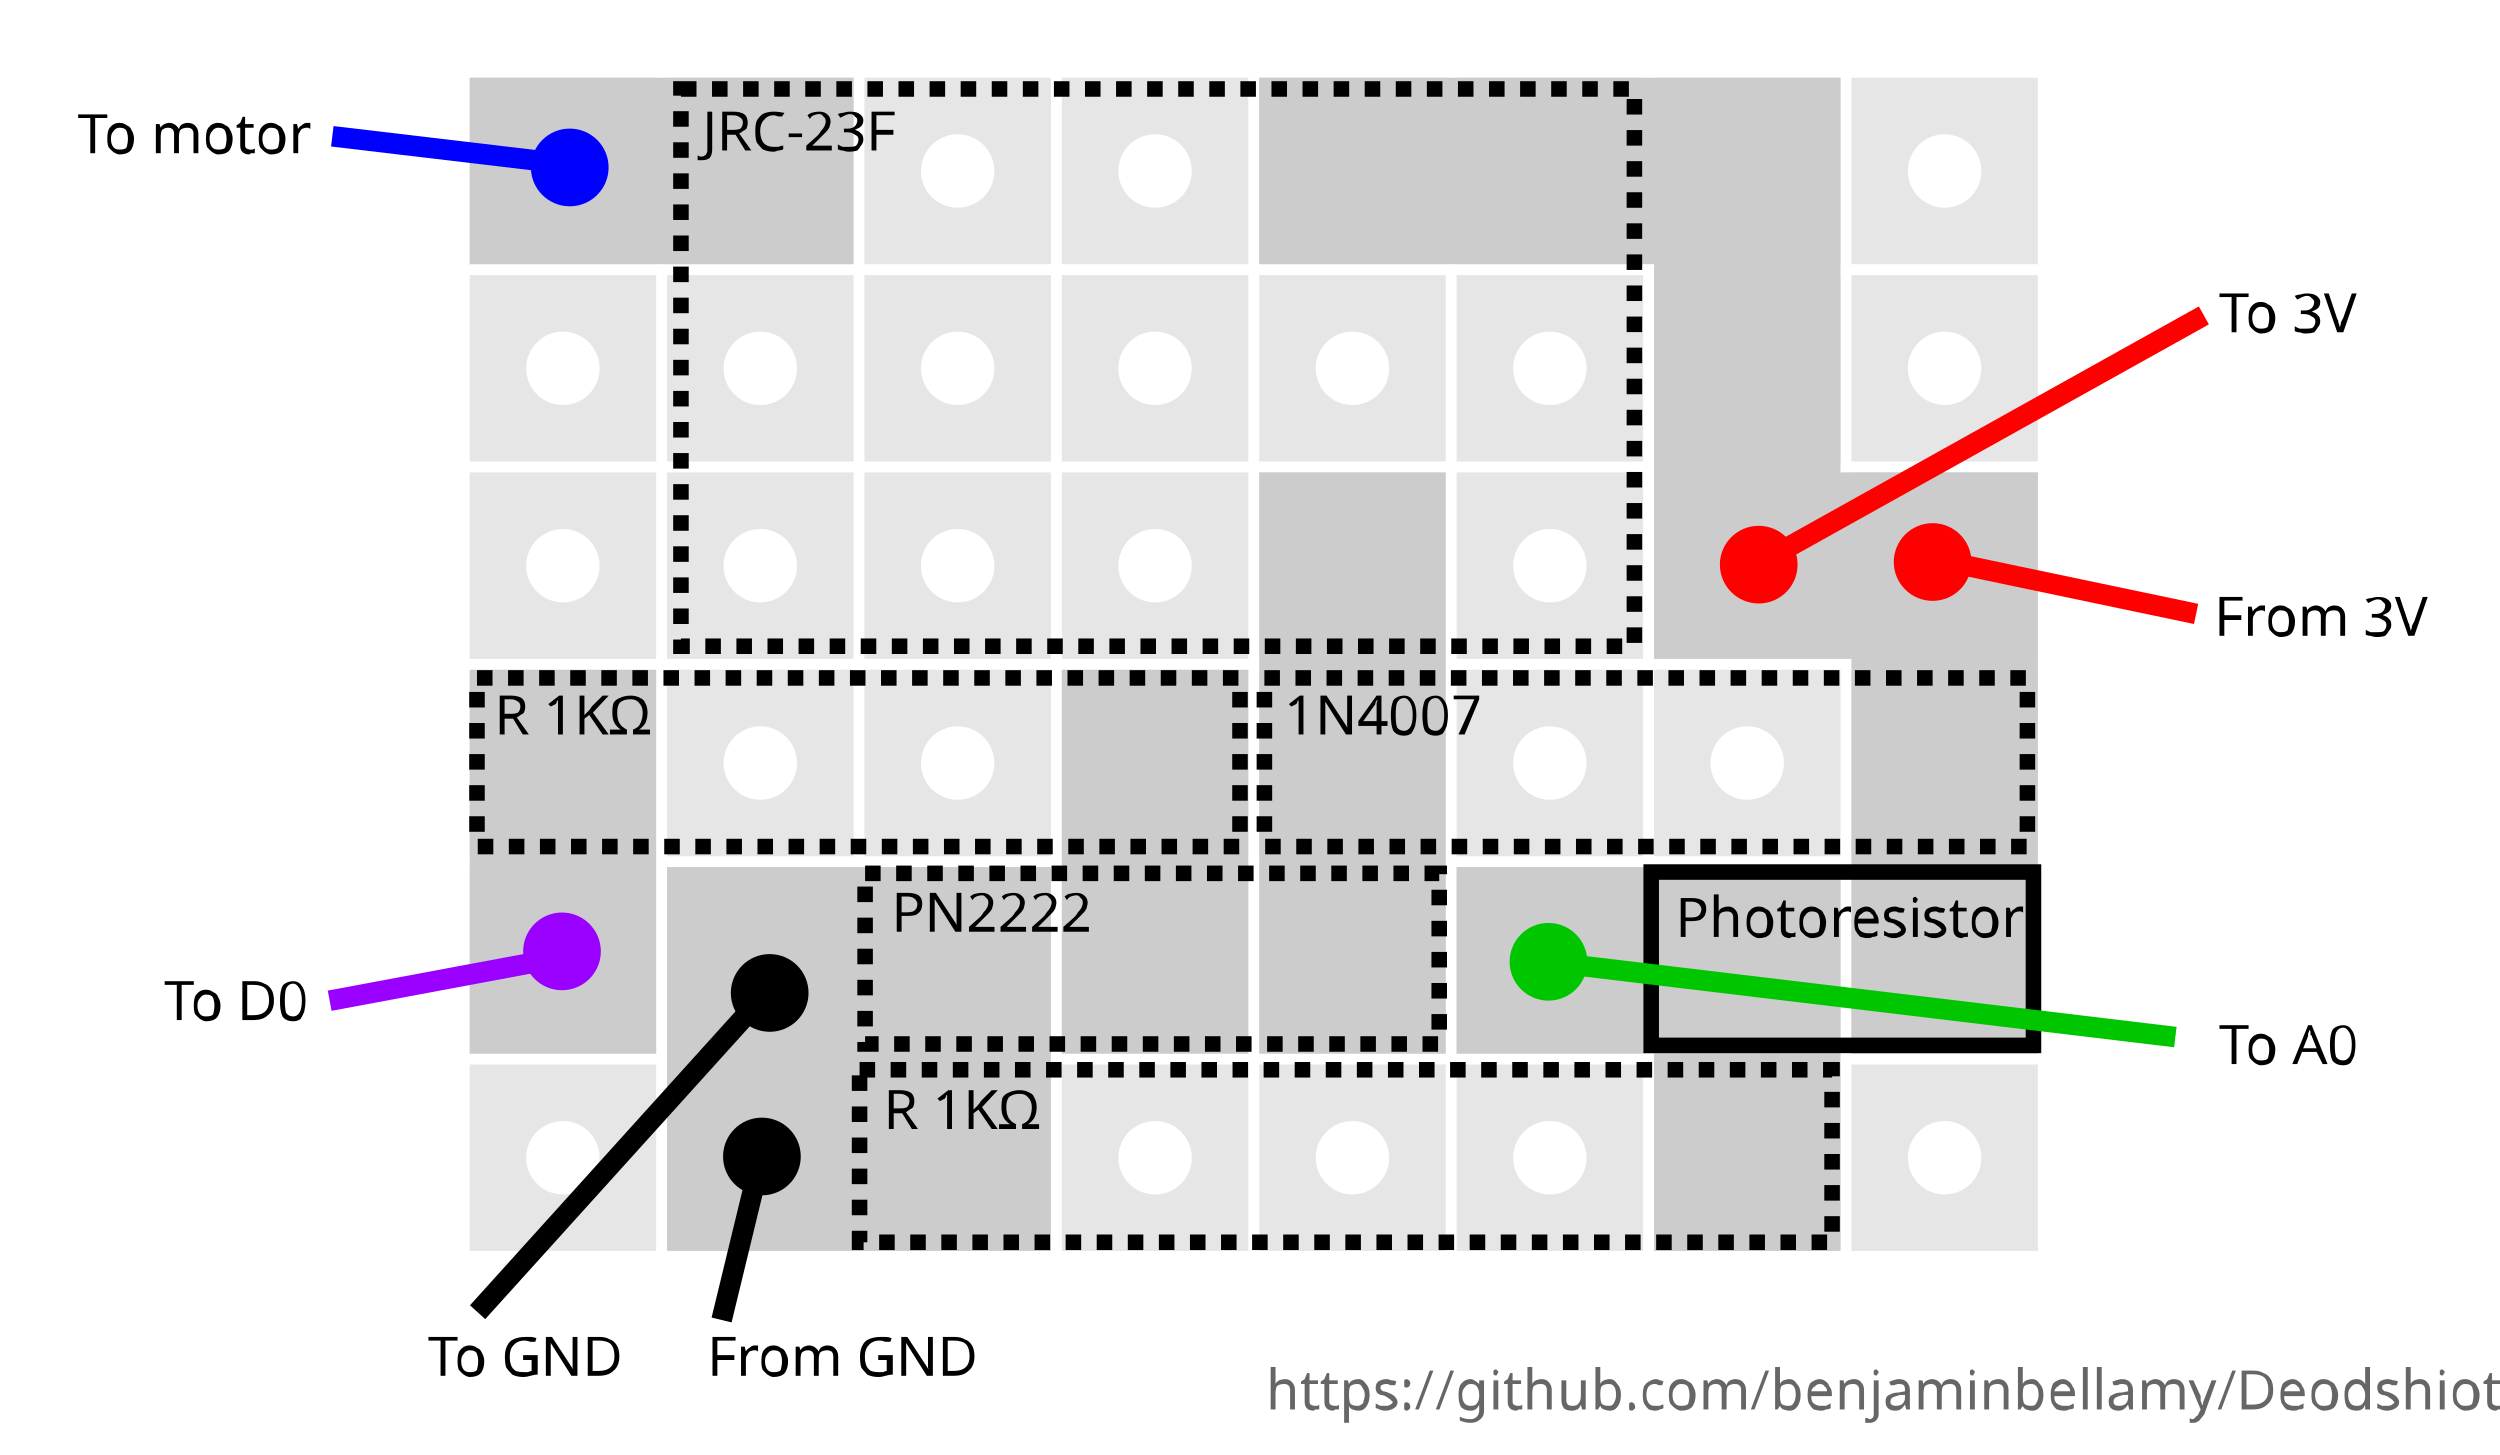
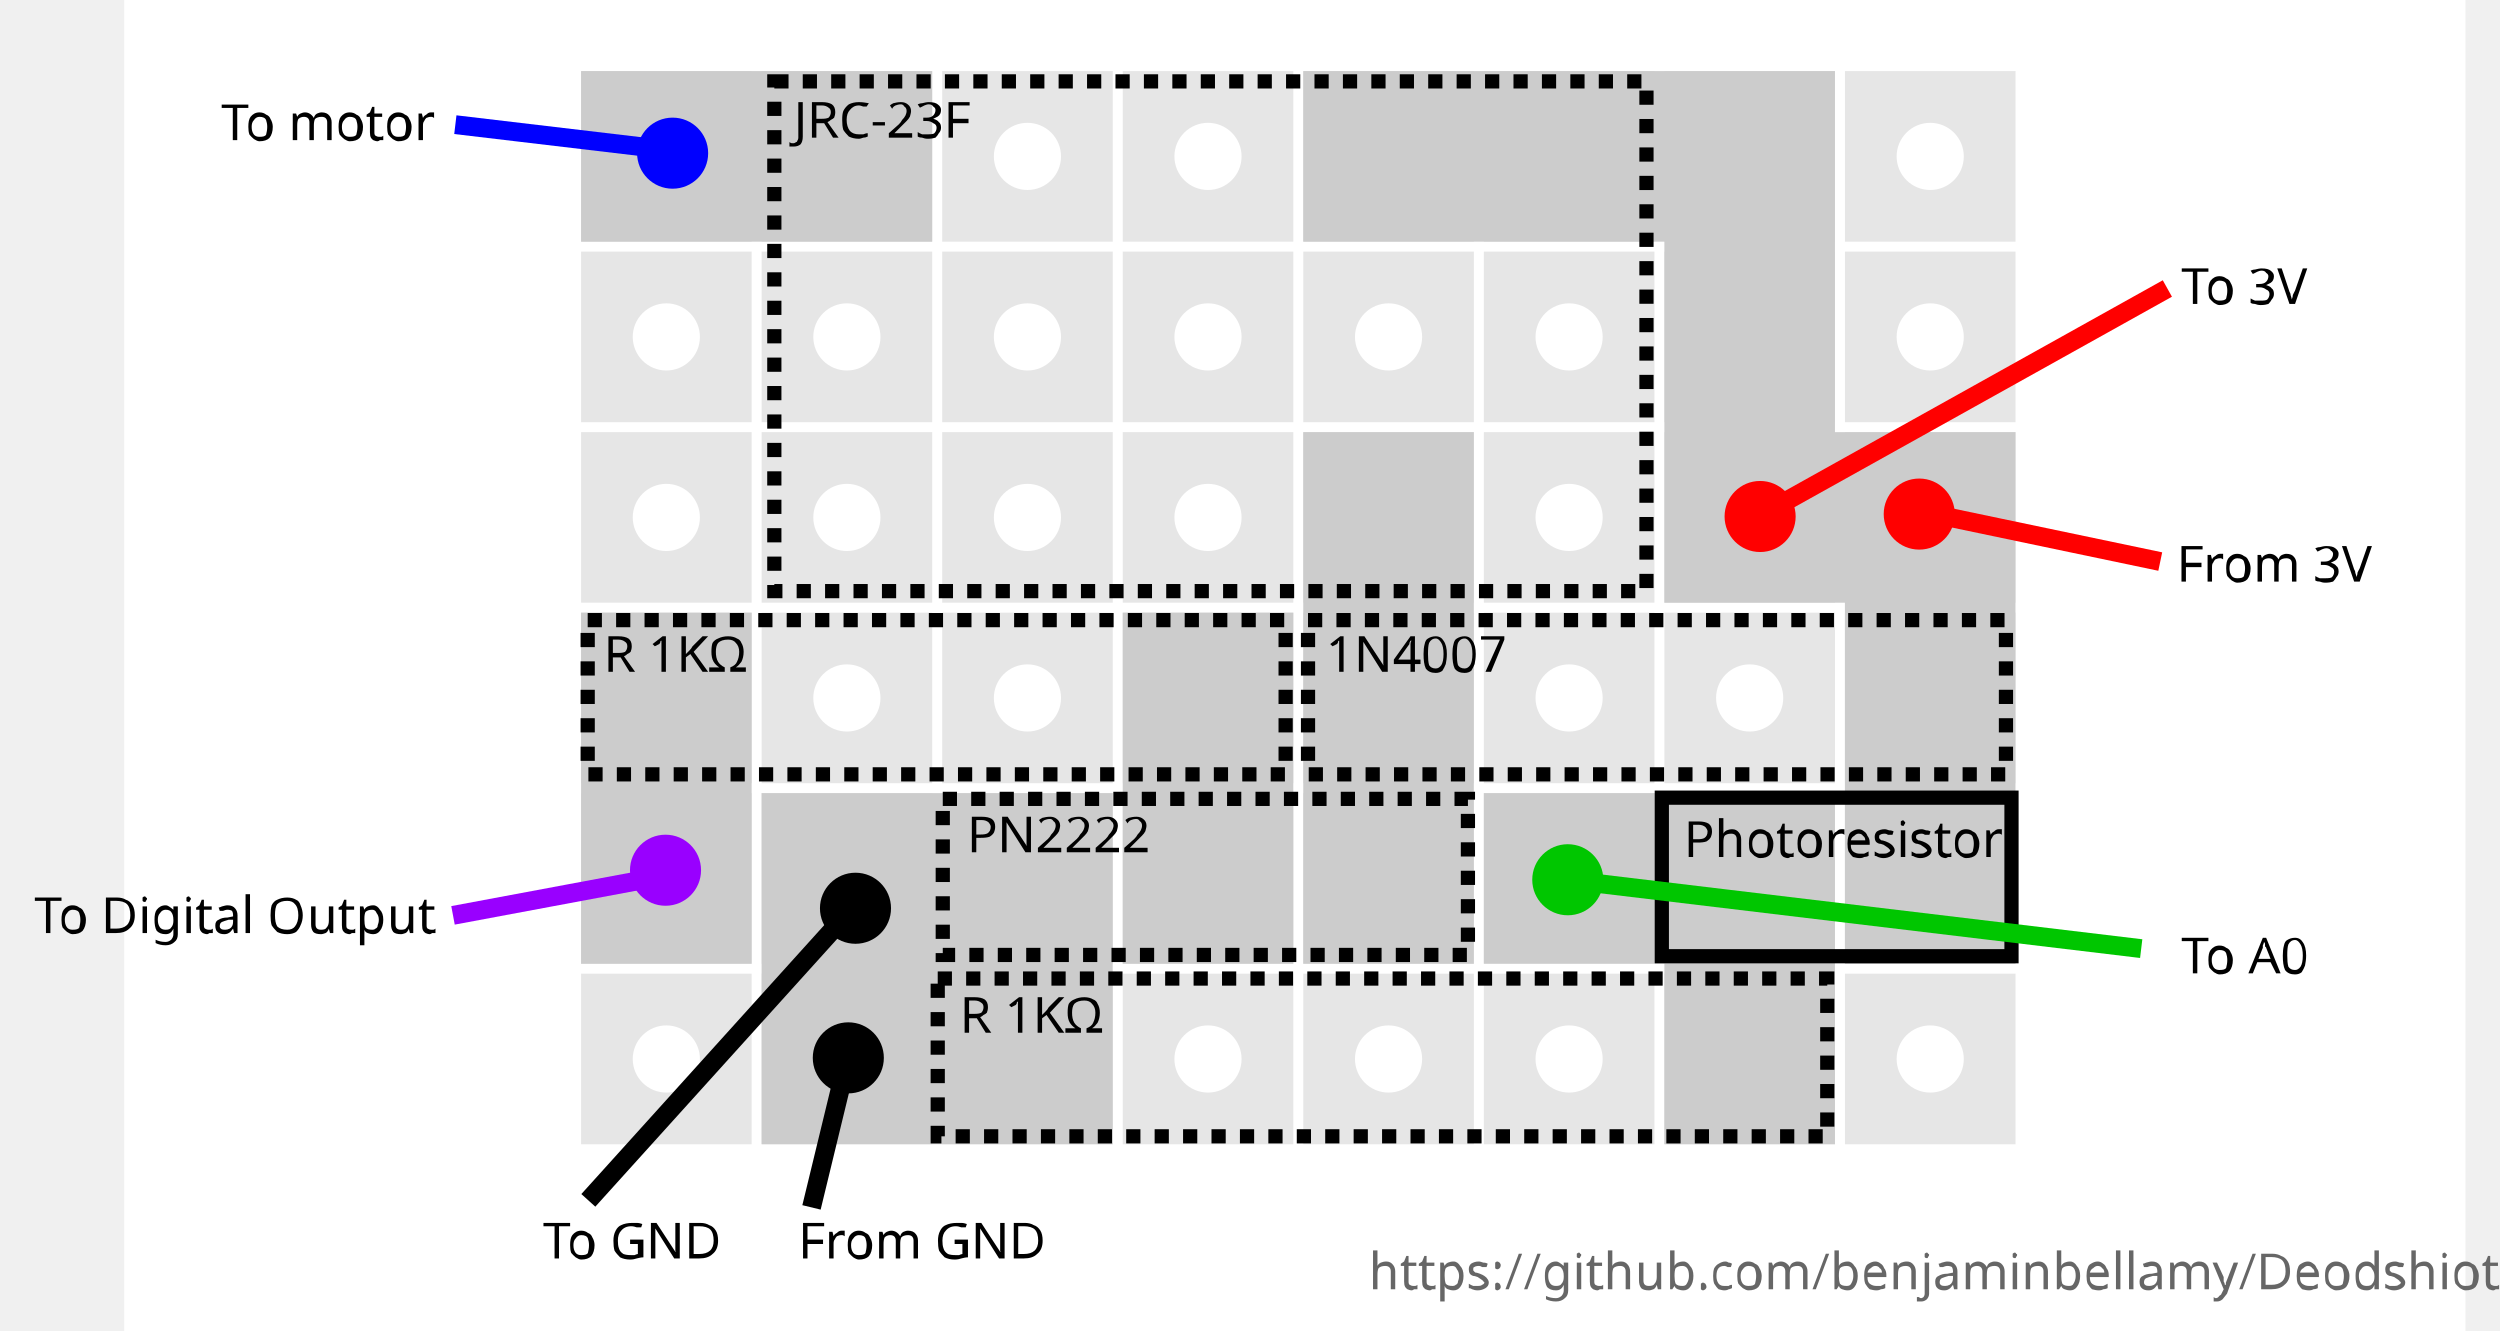
- <svg xmlns="http://www.w3.org/2000/svg" xmlns:xlink="http://www.w3.org/1999/xlink" id="svg8" version="1.1" viewBox="0 0 32.175 18.717" height="18.717mm" width="32.175mm">
+ <svg xmlns="http://www.w3.org/2000/svg" xmlns:xlink="http://www.w3.org/1999/xlink" id="svg8" version="1.1" viewBox="0 0 35.175 18.717" height="18.717mm" width="35.175mm">
  <defs id="defs2" />
  <g transform="translate(-12.40424,-25.07489)" id="layer1">
-     <rect y="24.795" x="12.021" height="19.277" width="32.941" id="rect2910" style="fill:#ffffff;fill-opacity:1;stroke:none;stroke-width:0.2;stroke-miterlimit:4;stroke-dasharray:none;stroke-dashoffset:0;stroke-opacity:1" />
-     <path d="m 18.449,26.075 v 2.4 h 2.4 v -2.4 z m 1.2,0.728 a 0.472,0.472 0 0 1 0.472,0.473 0.472,0.472 0 0 1 -0.472,0.472 0.472,0.472 0 0 1 -0.473,-0.472 0.472,0.472 0 0 1 0.473,-0.473 z" style="fill:#e6e6e6;stroke:none;stroke-width:0.093" id="use1221" />
+     <rect y="24.795" x="14.152" height="19.277" width="32.941" id="rect2910" style="fill:#ffffff;fill-opacity:1;stroke:none;stroke-width:0.2;stroke-miterlimit:4;stroke-dasharray:none;stroke-dashoffset:0;stroke-opacity:1" />
+     <path d="m 20.58,26.075 v 2.4 h 2.4 v -2.4 z m 1.2,0.728 a 0.472,0.472 0 0 1 0.472,0.473 0.472,0.472 0 0 1 -0.472,0.472 0.472,0.472 0 0 1 -0.473,-0.472 0.472,0.472 0 0 1 0.473,-0.473 z" style="fill:#e6e6e6;stroke:none;stroke-width:0.093" id="use1221" />
    <use height="100%" width="100%" id="use1420" transform="translate(0,2.539896)" xlink:href="#use1221" y="0" x="0" />
    <use height="100%" width="100%" id="use1422" transform="translate(0,5.079793)" xlink:href="#use1221" y="0" x="0" />
    <use height="100%" width="100%" id="use1424" transform="translate(0,7.619689)" xlink:href="#use1221" y="0" x="0" />
    <use height="100%" width="100%" id="use1426" transform="translate(0,10.15959)" xlink:href="#use1221" y="0" x="0" />
    <use height="100%" width="100%" id="use1428" transform="translate(0,12.69948)" xlink:href="#use1221" y="0" x="0" />
    <use height="100%" width="100%" id="use1430" transform="translate(2.540413)" xlink:href="#use1221" y="0" x="0" />
    <use height="100%" width="100%" id="use1432" transform="translate(2.540413,2.539896)" xlink:href="#use1221" y="0" x="0" />
    <use height="100%" width="100%" id="use1434" transform="translate(2.540413,5.079793)" xlink:href="#use1221" y="0" x="0" />
    <use height="100%" width="100%" id="use1436" transform="translate(2.540413,7.619689)" xlink:href="#use1221" y="0" x="0" />
    <use height="100%" width="100%" id="use1438" transform="translate(2.540413,10.15959)" xlink:href="#use1221" y="0" x="0" />
    <use height="100%" width="100%" id="use1440" transform="translate(2.540413,12.69948)" xlink:href="#use1221" y="0" x="0" />
    <use height="100%" width="100%" id="use1442" transform="translate(5.080826)" xlink:href="#use1221" y="0" x="0" />
    <use height="100%" width="100%" id="use1444" transform="translate(5.080826,2.539896)" xlink:href="#use1221" y="0" x="0" />
    <use height="100%" width="100%" id="use1446" transform="translate(5.080826,5.079793)" xlink:href="#use1221" y="0" x="0" />
    <use height="100%" width="100%" id="use1448" transform="translate(5.080826,7.619689)" xlink:href="#use1221" y="0" x="0" />
    <use height="100%" width="100%" id="use1450" transform="translate(5.080826,10.15959)" xlink:href="#use1221" y="0" x="0" />
    <use height="100%" width="100%" id="use1452" transform="translate(5.080826,12.69948)" xlink:href="#use1221" y="0" x="0" />
    <use height="100%" width="100%" id="use1454" transform="translate(7.62124)" xlink:href="#use1221" y="0" x="0" />
    <use height="100%" width="100%" id="use1456" transform="translate(7.62124,2.539896)" xlink:href="#use1221" y="0" x="0" />
    <use height="100%" width="100%" id="use1458" transform="translate(7.62124,5.079793)" xlink:href="#use1221" y="0" x="0" />
    <use height="100%" width="100%" id="use1460" transform="translate(7.62124,7.619689)" xlink:href="#use1221" y="0" x="0" />
    <use height="100%" width="100%" id="use1462" transform="translate(7.62124,10.15959)" xlink:href="#use1221" y="0" x="0" />
    <use height="100%" width="100%" id="use1464" transform="translate(7.62124,12.69948)" xlink:href="#use1221" y="0" x="0" />
    <use height="100%" width="100%" id="use1466" transform="translate(10.16165)" xlink:href="#use1221" y="0" x="0" />
    <use height="100%" width="100%" id="use1468" transform="translate(10.16165,2.539896)" xlink:href="#use1221" y="0" x="0" />
    <use height="100%" width="100%" id="use1470" transform="translate(10.16165,5.079793)" xlink:href="#use1221" y="0" x="0" />
    <use height="100%" width="100%" id="use1472" transform="translate(10.16165,7.619689)" xlink:href="#use1221" y="0" x="0" />
    <use height="100%" width="100%" id="use1474" transform="translate(10.16165,10.15959)" xlink:href="#use1221" y="0" x="0" />
    <use height="100%" width="100%" id="use1476" transform="translate(10.16165,12.69948)" xlink:href="#use1221" y="0" x="0" />
    <use height="100%" width="100%" id="use1478" transform="translate(12.70207)" xlink:href="#use1221" y="0" x="0" />
    <use height="100%" width="100%" id="use1480" transform="translate(12.70207,2.539896)" xlink:href="#use1221" y="0" x="0" />
    <use height="100%" width="100%" id="use1482" transform="translate(12.70207,5.079793)" xlink:href="#use1221" y="0" x="0" />
    <use height="100%" width="100%" id="use1484" transform="translate(12.70207,7.619689)" xlink:href="#use1221" y="0" x="0" />
    <use height="100%" width="100%" id="use1486" transform="translate(12.70207,10.15959)" xlink:href="#use1221" y="0" x="0" />
    <use height="100%" width="100%" id="use1488" transform="translate(12.70207,12.69948)" xlink:href="#use1221" y="0" x="0" />
    <use height="100%" width="100%" id="use1490" transform="translate(15.24248)" xlink:href="#use1221" y="0" x="0" />
    <use height="100%" width="100%" id="use1492" transform="translate(15.24248,2.539896)" xlink:href="#use1221" y="0" x="0" />
    <use height="100%" width="100%" id="use1494" transform="translate(15.24248,5.079793)" xlink:href="#use1221" y="0" x="0" />
    <use height="100%" width="100%" id="use1496" transform="translate(15.24248,7.619689)" xlink:href="#use1221" y="0" x="0" />
    <use height="100%" width="100%" id="use1498" transform="translate(15.24248,10.15959)" xlink:href="#use1221" y="0" x="0" />
    <use height="100%" width="100%" id="use1500" transform="translate(15.24248,12.69948)" xlink:href="#use1221" y="0" x="0" />
    <use height="100%" width="100%" id="use1502" transform="translate(17.78289)" xlink:href="#use1221" y="0" x="0" />
    <use height="100%" width="100%" id="use1504" transform="translate(17.78289,2.539896)" xlink:href="#use1221" y="0" x="0" />
    <use height="100%" width="100%" id="use1506" transform="translate(17.78289,5.079793)" xlink:href="#use1221" y="0" x="0" />
    <use height="100%" width="100%" id="use1508" transform="translate(17.78289,7.619689)" xlink:href="#use1221" y="0" x="0" />
    <use height="100%" width="100%" id="use1510" transform="translate(17.78289,10.15959)" xlink:href="#use1221" y="0" x="0" />
    <use height="100%" width="100%" id="use1512" transform="translate(17.78289,12.69948)" xlink:href="#use1221" y="0" x="0" />
-     <rect y="26.075" x="18.449" height="2.4" width="4.94" id="rect1514" style="fill:#cccccc;stroke:none;stroke-width:1.885" />
-     <path transform="scale(0.2645833)" d="m 108.135,98.551 v 9.07 h 19.203 v 10.129 9.07 h 9.602 v 19.199 h 9.07 V 117.75 h -9.602 v -10.129 -9.07 h -9.07 z" style="fill:#cccccc;stroke:none;stroke-width:4.925" id="rect1516" />
-     <rect y="33.695" x="18.449" height="4.94" width="2.4" id="rect1524" style="fill:#cccccc;stroke:none;stroke-width:1.303" />
-     <rect y="36.234" x="20.989" height="4.94" width="4.94" id="rect1526" style="fill:#cccccc;stroke:none;stroke-width:1.303" />
-     <rect y="33.695" x="26.07" height="4.94" width="2.4" id="rect1528" style="fill:#cccccc;stroke:none;stroke-width:1.303" />
-     <rect y="31.155" x="28.611" height="7.48" width="2.4" id="rect1530" style="fill:#cccccc;stroke:none;stroke-width:1.303" />
-     <path transform="scale(0.2645833)" d="m 117.736,136.949 v 9.07 h 9.602 v 9.6 h 9.07 v -9.6 -9.07 h -9.07 z" style="fill:#cccccc;stroke:none;stroke-width:4.925" id="rect1532" />
-     <rect y="26.22" x="21.168" height="7.172" width="12.271" id="rect1544" style="fill:none;stroke:#000000;stroke-width:0.2;stroke-miterlimit:4;stroke-dasharray:0.2, 0.2;stroke-dashoffset:0;stroke-opacity:1" />
-     <rect style="fill:none;stroke:#000000;stroke-width:0.2;stroke-miterlimit:4;stroke-dasharray:0.2, 0.2;stroke-dashoffset:0;stroke-opacity:1" id="rect2804" width="9.82" height="2.17" x="18.543" y="33.8" />
-     <rect y="38.843" x="23.467" height="2.22" width="12.516" id="rect2810" style="fill:none;stroke:#000000;stroke-width:0.2;stroke-miterlimit:4;stroke-dasharray:0.2, 0.2;stroke-dashoffset:0;stroke-opacity:1" />
-     <rect y="33.8" x="28.677" height="2.17" width="9.82" id="rect2812" style="fill:none;stroke:#000000;stroke-width:0.2;stroke-miterlimit:4;stroke-dasharray:0.2, 0.2;stroke-dashoffset:0;stroke-opacity:1" />
-     <rect style="fill:none;stroke:#000000;stroke-width:0.2;stroke-miterlimit:4;stroke-dasharray:0.2, 0.2;stroke-dashoffset:0;stroke-opacity:1" id="rect2814" width="7.389" height="2.196" x="23.538" y="36.315" />
-     <rect y="36.298" x="33.655" height="2.231" width="4.92" id="rect2816" style="fill:none;stroke:#000000;stroke-width:0.2;stroke-miterlimit:4;stroke-dasharray:none;stroke-dashoffset:0;stroke-opacity:1" />
-     <text id="text2820" y="27.013" x="21.444" style="font-style:normal;font-weight:normal;font-size:0.706px;line-height:1.25;font-family:sans-serif;fill:#000000;fill-opacity:1;stroke:none;stroke-width:0.265" xml:space="preserve">
-       <tspan style="font-style:normal;font-variant:normal;font-weight:normal;font-stretch:normal;font-family:Ubuntu;-inkscape-font-specification:Ubuntu;stroke-width:0.265" y="27.013" x="21.444" id="tspan2818">JRC-23F</tspan>
+     <rect y="26.075" x="20.58" height="2.4" width="4.94" id="rect1514" style="fill:#cccccc;stroke:none;stroke-width:1.885" />
+     <path d="m 30.741,26.075 v 2.4 h 5.081 v 2.68 2.4 h 2.54 v 5.08 h 2.4 v -7.48 h -2.54 v -2.68 -2.4 h -2.4 z" style="fill:#cccccc;stroke:none;stroke-width:1.303" id="rect1516" />
+     <rect y="33.695" x="20.58" height="4.94" width="2.4" id="rect1524" style="fill:#cccccc;stroke:none;stroke-width:1.303" />
+     <rect y="36.234" x="23.12" height="4.94" width="4.94" id="rect1526" style="fill:#cccccc;stroke:none;stroke-width:1.303" />
+     <rect y="33.695" x="28.201" height="4.94" width="2.4" id="rect1528" style="fill:#cccccc;stroke:none;stroke-width:1.303" />
+     <rect y="31.155" x="30.741" height="7.48" width="2.4" id="rect1530" style="fill:#cccccc;stroke:none;stroke-width:1.303" />
+     <path d="m 33.282,36.234 v 2.4 h 2.54 v 2.54 h 2.4 v -2.54 -2.4 h -2.4 z" style="fill:#cccccc;stroke:none;stroke-width:1.303" id="rect1532" />
+     <rect y="26.22" x="23.299" height="7.172" width="12.271" id="rect1544" style="fill:none;stroke:#000000;stroke-width:0.2;stroke-miterlimit:4;stroke-dasharray:0.2, 0.2;stroke-dashoffset:0;stroke-opacity:1" />
+     <rect style="fill:none;stroke:#000000;stroke-width:0.2;stroke-miterlimit:4;stroke-dasharray:0.2, 0.2;stroke-dashoffset:0;stroke-opacity:1" id="rect2804" width="9.82" height="2.17" x="20.673" y="33.8" />
+     <rect y="38.843" x="25.598" height="2.22" width="12.516" id="rect2810" style="fill:none;stroke:#000000;stroke-width:0.2;stroke-miterlimit:4;stroke-dasharray:0.2, 0.2;stroke-dashoffset:0;stroke-opacity:1" />
+     <rect y="33.8" x="30.808" height="2.17" width="9.82" id="rect2812" style="fill:none;stroke:#000000;stroke-width:0.2;stroke-miterlimit:4;stroke-dasharray:0.2, 0.2;stroke-dashoffset:0;stroke-opacity:1" />
+     <rect style="fill:none;stroke:#000000;stroke-width:0.2;stroke-miterlimit:4;stroke-dasharray:0.2, 0.2;stroke-dashoffset:0;stroke-opacity:1" id="rect2814" width="7.389" height="2.196" x="25.669" y="36.315" />
+     <rect y="36.298" x="35.786" height="2.231" width="4.92" id="rect2816" style="fill:none;stroke:#000000;stroke-width:0.2;stroke-miterlimit:4;stroke-dasharray:none;stroke-dashoffset:0;stroke-opacity:1" />
+     <text id="text2820" y="27.013" x="23.575" style="font-style:normal;font-weight:normal;font-size:0.706px;line-height:1.25;font-family:sans-serif;fill:#000000;fill-opacity:1;stroke:none;stroke-width:0.265" xml:space="preserve">
+       <tspan style="font-style:normal;font-variant:normal;font-weight:normal;font-stretch:normal;font-family:Ubuntu;-inkscape-font-specification:Ubuntu;stroke-width:0.265" y="27.013" x="23.575" id="tspan2818">JRC-23F</tspan>
    </text>
-     <text xml:space="preserve" style="font-style:normal;font-weight:normal;font-size:0.706px;line-height:1.25;font-family:sans-serif;fill:#000000;fill-opacity:1;stroke:none;stroke-width:0.265" x="18.772" y="34.53" id="text2824">
-       <tspan id="tspan2822" x="18.772" y="34.53" style="font-style:normal;font-variant:normal;font-weight:normal;font-stretch:normal;font-family:Ubuntu;-inkscape-font-specification:Ubuntu;stroke-width:0.265">R 1KΩ</tspan>
+     <text xml:space="preserve" style="font-style:normal;font-weight:normal;font-size:0.706px;line-height:1.25;font-family:sans-serif;fill:#000000;fill-opacity:1;stroke:none;stroke-width:0.265" x="20.902" y="34.53" id="text2824">
+       <tspan id="tspan2822" x="20.902" y="34.53" style="font-style:normal;font-variant:normal;font-weight:normal;font-stretch:normal;font-family:Ubuntu;-inkscape-font-specification:Ubuntu;stroke-width:0.265">R 1KΩ</tspan>
    </text>
-     <text id="text2828" y="34.53" x="28.928" style="font-style:normal;font-weight:normal;font-size:0.706px;line-height:1.25;font-family:sans-serif;fill:#000000;fill-opacity:1;stroke:none;stroke-width:0.265" xml:space="preserve">
-       <tspan style="font-style:normal;font-variant:normal;font-weight:normal;font-stretch:normal;font-family:Ubuntu;-inkscape-font-specification:Ubuntu;stroke-width:0.265" y="34.53" x="28.928" id="tspan2826">1N4007</tspan>
+     <text id="text2828" y="34.53" x="31.059" style="font-style:normal;font-weight:normal;font-size:0.706px;line-height:1.25;font-family:sans-serif;fill:#000000;fill-opacity:1;stroke:none;stroke-width:0.265" xml:space="preserve">
+       <tspan style="font-style:normal;font-variant:normal;font-weight:normal;font-stretch:normal;font-family:Ubuntu;-inkscape-font-specification:Ubuntu;stroke-width:0.265" y="34.53" x="31.059" id="tspan2826">1N4007</tspan>
    </text>
-     <text xml:space="preserve" style="font-style:normal;font-weight:normal;font-size:0.706px;line-height:1.25;font-family:sans-serif;fill:#000000;fill-opacity:1;stroke:none;stroke-width:0.265" x="23.883" y="37.069" id="text2832">
-       <tspan id="tspan2830" x="23.883" y="37.069" style="font-style:normal;font-variant:normal;font-weight:normal;font-stretch:normal;font-family:Ubuntu;-inkscape-font-specification:Ubuntu;stroke-width:0.265">PN2222</tspan>
+     <text xml:space="preserve" style="font-style:normal;font-weight:normal;font-size:0.706px;line-height:1.25;font-family:sans-serif;fill:#000000;fill-opacity:1;stroke:none;stroke-width:0.265" x="26.014" y="37.069" id="text2832">
+       <tspan id="tspan2830" x="26.014" y="37.069" style="font-style:normal;font-variant:normal;font-weight:normal;font-stretch:normal;font-family:Ubuntu;-inkscape-font-specification:Ubuntu;stroke-width:0.265">PN2222</tspan>
    </text>
-     <text id="text2836" y="37.135" x="33.973" style="font-style:normal;font-weight:normal;font-size:0.706px;line-height:1.25;font-family:sans-serif;fill:#000000;fill-opacity:1;stroke:none;stroke-width:0.265" xml:space="preserve">
-       <tspan style="font-style:normal;font-variant:normal;font-weight:normal;font-stretch:normal;font-family:Ubuntu;-inkscape-font-specification:Ubuntu;stroke-width:0.265" y="37.135" x="33.973" id="tspan2834">Photoresistor</tspan>
+     <text id="text2836" y="37.135" x="36.103" style="font-style:normal;font-weight:normal;font-size:0.706px;line-height:1.25;font-family:sans-serif;fill:#000000;fill-opacity:1;stroke:none;stroke-width:0.265" xml:space="preserve">
+       <tspan style="font-style:normal;font-variant:normal;font-weight:normal;font-stretch:normal;font-family:Ubuntu;-inkscape-font-specification:Ubuntu;stroke-width:0.265" y="37.135" x="36.103" id="tspan2834">Photoresistor</tspan>
    </text>
-     <text id="text2844" y="39.608" x="23.783" style="font-style:normal;font-weight:normal;font-size:0.706px;line-height:1.25;font-family:sans-serif;fill:#000000;fill-opacity:1;stroke:none;stroke-width:0.265" xml:space="preserve">
-       <tspan style="font-style:normal;font-variant:normal;font-weight:normal;font-stretch:normal;font-family:Ubuntu;-inkscape-font-specification:Ubuntu;stroke-width:0.265" y="39.608" x="23.783" id="tspan2842">R 1KΩ</tspan>
+     <text id="text2844" y="39.608" x="25.914" style="font-style:normal;font-weight:normal;font-size:0.706px;line-height:1.25;font-family:sans-serif;fill:#000000;fill-opacity:1;stroke:none;stroke-width:0.265" xml:space="preserve">
+       <tspan style="font-style:normal;font-variant:normal;font-weight:normal;font-stretch:normal;font-family:Ubuntu;-inkscape-font-specification:Ubuntu;stroke-width:0.265" y="39.608" x="25.914" id="tspan2842">R 1KΩ</tspan>
    </text>
-     <path id="path2850" d="m 22.226,39.858 -0.535,2.205" style="fill:none;stroke:#000000;stroke-width:0.265px;stroke-linecap:butt;stroke-linejoin:miter;stroke-opacity:1" />
-     <path id="path2852" d="M 22.293,37.821 18.551,41.963" style="fill:none;stroke:#000000;stroke-width:0.265px;stroke-linecap:butt;stroke-linejoin:miter;stroke-opacity:1" />
-     <path id="path2854" d="M 19.687,37.386 16.647,37.954" style="fill:none;stroke:#9900ff;stroke-width:0.265px;stroke-linecap:butt;stroke-linejoin:miter;stroke-opacity:1" />
-     <path id="path2856" d="M 19.788,27.197 16.681,26.829" style="fill:none;stroke:#0000ff;stroke-width:0.265px;stroke-linecap:butt;stroke-linejoin:miter;stroke-opacity:1" />
-     <path id="path2858" d="m 32.316,37.453 8.085,0.969" style="fill:none;stroke:#00c600;stroke-width:0.265px;stroke-linecap:butt;stroke-linejoin:miter;stroke-opacity:1" />
-     <path id="path2860" d="m 37.16,32.241 3.508,0.735" style="fill:none;stroke:#ff0000;stroke-width:0.265px;stroke-linecap:butt;stroke-linejoin:miter;stroke-opacity:1" />
-     <path id="path2862" d="m 34.955,32.375 5.813,-3.241" style="fill:none;stroke:#ff0000;stroke-width:0.265px;stroke-linecap:butt;stroke-linejoin:miter;stroke-opacity:1" />
-     <circle r="0.5" cy="37.319" cx="19.637" id="path2864" style="fill:#9900ff;fill-opacity:1;stroke:none;stroke-width:0.2;stroke-miterlimit:4;stroke-dasharray:none;stroke-dashoffset:0;stroke-opacity:1" />
-     <circle style="fill:#0000ff;fill-opacity:1;stroke:none;stroke-width:0.2;stroke-miterlimit:4;stroke-dasharray:none;stroke-dashoffset:0;stroke-opacity:1" id="circle2866" cx="19.737" cy="27.23" r="0.5" />
-     <circle r="0.5" cy="32.342" cx="35.039" id="circle2868" style="fill:#ff0000;fill-opacity:1;stroke:none;stroke-width:0.2;stroke-miterlimit:4;stroke-dasharray:none;stroke-dashoffset:0;stroke-opacity:1" />
-     <circle style="fill:#ff0000;fill-opacity:1;stroke:none;stroke-width:0.2;stroke-miterlimit:4;stroke-dasharray:none;stroke-dashoffset:0;stroke-opacity:1" id="circle2870" cx="37.277" cy="32.308" r="0.5" />
-     <circle r="0.5" cy="37.453" cx="32.333" id="circle2872" style="fill:#00c600;fill-opacity:1;stroke:none;stroke-width:0.2;stroke-miterlimit:4;stroke-dasharray:none;stroke-dashoffset:0;stroke-opacity:1" />
-     <circle style="fill:#000000;fill-opacity:1;stroke:none;stroke-width:0.2;stroke-miterlimit:4;stroke-dasharray:none;stroke-dashoffset:0;stroke-opacity:1" id="circle2874" cx="22.31" cy="37.854" r="0.5" />
-     <circle r="0.5" cy="39.959" cx="22.21" id="circle2876" style="fill:#000000;fill-opacity:1;stroke:none;stroke-width:0.2;stroke-miterlimit:4;stroke-dasharray:none;stroke-dashoffset:0;stroke-opacity:1" />
-     <text xml:space="preserve" style="font-style:normal;font-weight:normal;font-size:0.706px;line-height:1.25;font-family:sans-serif;fill:#000000;fill-opacity:1;stroke:none;stroke-width:0.265" x="40.955" y="29.351" id="text2880">
-       <tspan id="tspan2878" x="40.955" y="29.351" style="font-style:normal;font-variant:normal;font-weight:normal;font-stretch:normal;font-family:Ubuntu;-inkscape-font-specification:Ubuntu;stroke-width:0.265">To 3V</tspan>
+     <path id="path2850" d="M 24.357,39.858 23.822,42.063" style="fill:none;stroke:#000000;stroke-width:0.265px;stroke-linecap:butt;stroke-linejoin:miter;stroke-opacity:1" />
+     <path id="path2852" d="m 24.424,37.821 -3.742,4.143" style="fill:none;stroke:#000000;stroke-width:0.265px;stroke-linecap:butt;stroke-linejoin:miter;stroke-opacity:1" />
+     <path id="path2854" d="M 21.818,37.386 18.778,37.954" style="fill:none;stroke:#9900ff;stroke-width:0.265px;stroke-linecap:butt;stroke-linejoin:miter;stroke-opacity:1" />
+     <path id="path2856" d="M 21.918,27.197 18.811,26.829" style="fill:none;stroke:#0000ff;stroke-width:0.265px;stroke-linecap:butt;stroke-linejoin:miter;stroke-opacity:1" />
+     <path id="path2858" d="m 34.446,37.453 8.085,0.969" style="fill:none;stroke:#00c600;stroke-width:0.265px;stroke-linecap:butt;stroke-linejoin:miter;stroke-opacity:1" />
+     <path id="path2860" d="m 39.291,32.241 3.508,0.735" style="fill:none;stroke:#ff0000;stroke-width:0.265px;stroke-linecap:butt;stroke-linejoin:miter;stroke-opacity:1" />
+     <path id="path2862" d="m 37.086,32.375 5.813,-3.241" style="fill:none;stroke:#ff0000;stroke-width:0.265px;stroke-linecap:butt;stroke-linejoin:miter;stroke-opacity:1" />
+     <circle r="0.5" cy="37.319" cx="21.768" id="path2864" style="fill:#9900ff;fill-opacity:1;stroke:none;stroke-width:0.2;stroke-miterlimit:4;stroke-dasharray:none;stroke-dashoffset:0;stroke-opacity:1" />
+     <circle style="fill:#0000ff;fill-opacity:1;stroke:none;stroke-width:0.2;stroke-miterlimit:4;stroke-dasharray:none;stroke-dashoffset:0;stroke-opacity:1" id="circle2866" cx="21.868" cy="27.23" r="0.5" />
+     <circle r="0.5" cy="32.342" cx="37.169" id="circle2868" style="fill:#ff0000;fill-opacity:1;stroke:none;stroke-width:0.2;stroke-miterlimit:4;stroke-dasharray:none;stroke-dashoffset:0;stroke-opacity:1" />
+     <circle style="fill:#ff0000;fill-opacity:1;stroke:none;stroke-width:0.2;stroke-miterlimit:4;stroke-dasharray:none;stroke-dashoffset:0;stroke-opacity:1" id="circle2870" cx="39.408" cy="32.308" r="0.5" />
+     <circle r="0.5" cy="37.453" cx="34.463" id="circle2872" style="fill:#00c600;fill-opacity:1;stroke:none;stroke-width:0.2;stroke-miterlimit:4;stroke-dasharray:none;stroke-dashoffset:0;stroke-opacity:1" />
+     <circle style="fill:#000000;fill-opacity:1;stroke:none;stroke-width:0.2;stroke-miterlimit:4;stroke-dasharray:none;stroke-dashoffset:0;stroke-opacity:1" id="circle2874" cx="24.441" cy="37.854" r="0.5" />
+     <circle r="0.5" cy="39.959" cx="24.34" id="circle2876" style="fill:#000000;fill-opacity:1;stroke:none;stroke-width:0.2;stroke-miterlimit:4;stroke-dasharray:none;stroke-dashoffset:0;stroke-opacity:1" />
+     <text xml:space="preserve" style="font-style:normal;font-weight:normal;font-size:0.706px;line-height:1.25;font-family:sans-serif;fill:#000000;fill-opacity:1;stroke:none;stroke-width:0.265" x="43.086" y="29.351" id="text2880">
+       <tspan id="tspan2878" x="43.086" y="29.351" style="font-style:normal;font-variant:normal;font-weight:normal;font-stretch:normal;font-family:Ubuntu;-inkscape-font-specification:Ubuntu;stroke-width:0.265">To 3V</tspan>
    </text>
-     <text id="text2884" y="33.26" x="40.906" style="font-style:normal;font-weight:normal;font-size:0.706px;line-height:1.25;font-family:sans-serif;fill:#000000;fill-opacity:1;stroke:none;stroke-width:0.265" xml:space="preserve">
-       <tspan style="font-style:normal;font-variant:normal;font-weight:normal;font-stretch:normal;font-family:Ubuntu;-inkscape-font-specification:Ubuntu;stroke-width:0.265" y="33.26" x="40.906" id="tspan2882">From 3V</tspan>
+     <text id="text2884" y="33.26" x="43.036" style="font-style:normal;font-weight:normal;font-size:0.706px;line-height:1.25;font-family:sans-serif;fill:#000000;fill-opacity:1;stroke:none;stroke-width:0.265" xml:space="preserve">
+       <tspan style="font-style:normal;font-variant:normal;font-weight:normal;font-stretch:normal;font-family:Ubuntu;-inkscape-font-specification:Ubuntu;stroke-width:0.265" y="33.26" x="43.036" id="tspan2882">From 3V</tspan>
    </text>
-     <text xml:space="preserve" style="font-style:normal;font-weight:normal;font-size:0.706px;line-height:1.25;font-family:sans-serif;fill:#000000;fill-opacity:1;stroke:none;stroke-width:0.265" x="40.955" y="38.772" id="text2888">
-       <tspan id="tspan2886" x="40.955" y="38.772" style="font-style:normal;font-variant:normal;font-weight:normal;font-stretch:normal;font-family:Ubuntu;-inkscape-font-specification:Ubuntu;stroke-width:0.265">To A0</tspan>
+     <text xml:space="preserve" style="font-style:normal;font-weight:normal;font-size:0.706px;line-height:1.25;font-family:sans-serif;fill:#000000;fill-opacity:1;stroke:none;stroke-width:0.265" x="43.086" y="38.772" id="text2888">
+       <tspan id="tspan2886" x="43.086" y="38.772" style="font-style:normal;font-variant:normal;font-weight:normal;font-stretch:normal;font-family:Ubuntu;-inkscape-font-specification:Ubuntu;stroke-width:0.265">To A0</tspan>
    </text>
-     <text id="text2892" y="42.782" x="21.511" style="font-style:normal;font-weight:normal;font-size:0.706px;line-height:1.25;font-family:sans-serif;fill:#000000;fill-opacity:1;stroke:none;stroke-width:0.265" xml:space="preserve">
-       <tspan style="font-style:normal;font-variant:normal;font-weight:normal;font-stretch:normal;font-family:Ubuntu;-inkscape-font-specification:Ubuntu;stroke-width:0.265" y="42.782" x="21.511" id="tspan2890">From GND</tspan>
+     <text id="text2892" y="42.782" x="23.642" style="font-style:normal;font-weight:normal;font-size:0.706px;line-height:1.25;font-family:sans-serif;fill:#000000;fill-opacity:1;stroke:none;stroke-width:0.265" xml:space="preserve">
+       <tspan style="font-style:normal;font-variant:normal;font-weight:normal;font-stretch:normal;font-family:Ubuntu;-inkscape-font-specification:Ubuntu;stroke-width:0.265" y="42.782" x="23.642" id="tspan2890">From GND</tspan>
    </text>
-     <text xml:space="preserve" style="font-style:normal;font-weight:normal;font-size:0.706px;line-height:1.25;font-family:sans-serif;fill:#000000;fill-opacity:1;stroke:none;stroke-width:0.265" x="17.903" y="42.782" id="text2896">
-       <tspan id="tspan2894" x="17.903" y="42.782" style="font-style:normal;font-variant:normal;font-weight:normal;font-stretch:normal;font-family:Ubuntu;-inkscape-font-specification:Ubuntu;stroke-width:0.265">To GND</tspan>
+     <text xml:space="preserve" style="font-style:normal;font-weight:normal;font-size:0.706px;line-height:1.25;font-family:sans-serif;fill:#000000;fill-opacity:1;stroke:none;stroke-width:0.265" x="20.034" y="42.782" id="text2896">
+       <tspan id="tspan2894" x="20.034" y="42.782" style="font-style:normal;font-variant:normal;font-weight:normal;font-stretch:normal;font-family:Ubuntu;-inkscape-font-specification:Ubuntu;stroke-width:0.265">To GND</tspan>
    </text>
-     <text id="text2900" y="38.205" x="14.507" style="font-style:normal;font-weight:normal;font-size:0.706px;line-height:1.25;font-family:sans-serif;fill:#000000;fill-opacity:1;stroke:none;stroke-width:0.265" xml:space="preserve">
-       <tspan style="font-style:normal;font-variant:normal;font-weight:normal;font-stretch:normal;font-family:Ubuntu;-inkscape-font-specification:Ubuntu;stroke-width:0.265" y="38.205" x="14.507" id="tspan2898">To D0</tspan>
+     <text id="text2900" y="38.205" x="12.879" style="font-style:normal;font-weight:normal;font-size:0.706px;line-height:1.25;font-family:sans-serif;fill:#000000;fill-opacity:1;stroke:none;stroke-width:0.265" xml:space="preserve">
+       <tspan style="font-style:normal;font-variant:normal;font-weight:normal;font-stretch:normal;font-family:Ubuntu;-inkscape-font-specification:Ubuntu;stroke-width:0.265" y="38.205" x="12.879" id="tspan2898">To Digital Output</tspan>
    </text>
-     <text xml:space="preserve" style="font-style:normal;font-weight:normal;font-size:0.706px;line-height:1.25;font-family:sans-serif;fill:#000000;fill-opacity:1;stroke:none;stroke-width:0.265" x="13.393" y="27.046" id="text2904">
-       <tspan id="tspan2902" x="13.393" y="27.046" style="font-style:normal;font-variant:normal;font-weight:normal;font-stretch:normal;font-family:Ubuntu;-inkscape-font-specification:Ubuntu;stroke-width:0.265">To motor</tspan>
+     <text xml:space="preserve" style="font-style:normal;font-weight:normal;font-size:0.706px;line-height:1.25;font-family:sans-serif;fill:#000000;fill-opacity:1;stroke:none;stroke-width:0.265" x="15.506" y="27.046" id="text2904">
+       <tspan id="tspan2902" x="15.506" y="27.046" style="font-style:normal;font-variant:normal;font-weight:normal;font-stretch:normal;font-family:Ubuntu;-inkscape-font-specification:Ubuntu;stroke-width:0.265">To motor</tspan>
    </text>
-     <text xml:space="preserve" style="font-style:normal;font-weight:normal;font-size:0.706px;line-height:1.25;font-family:sans-serif;fill:#666666;fill-opacity:1;stroke:none;stroke-width:0.265;" x="28.694" y="43.216" id="text2908">
-       <tspan id="tspan2906" x="28.694" y="43.216" style="font-style:normal;font-variant:normal;font-weight:normal;font-stretch:normal;font-family:Ubuntu;-inkscape-font-specification:Ubuntu;stroke-width:0.265;fill:#666666;">https://github.com/benjaminbellamy/Deodshiot</tspan>
+     <text xml:space="preserve" style="font-style:normal;font-weight:normal;font-size:0.706px;line-height:1.25;font-family:sans-serif;fill:#666666;fill-opacity:1;stroke:none;stroke-width:0.265" x="31.66" y="43.216" id="text2908">
+       <tspan id="tspan2906" x="31.66" y="43.216" style="font-style:normal;font-variant:normal;font-weight:normal;font-stretch:normal;font-family:Ubuntu;-inkscape-font-specification:Ubuntu;fill:#666666;stroke-width:0.265">https://github.com/benjaminbellamy/Deodshiot</tspan>
    </text>
  </g>
</svg>
